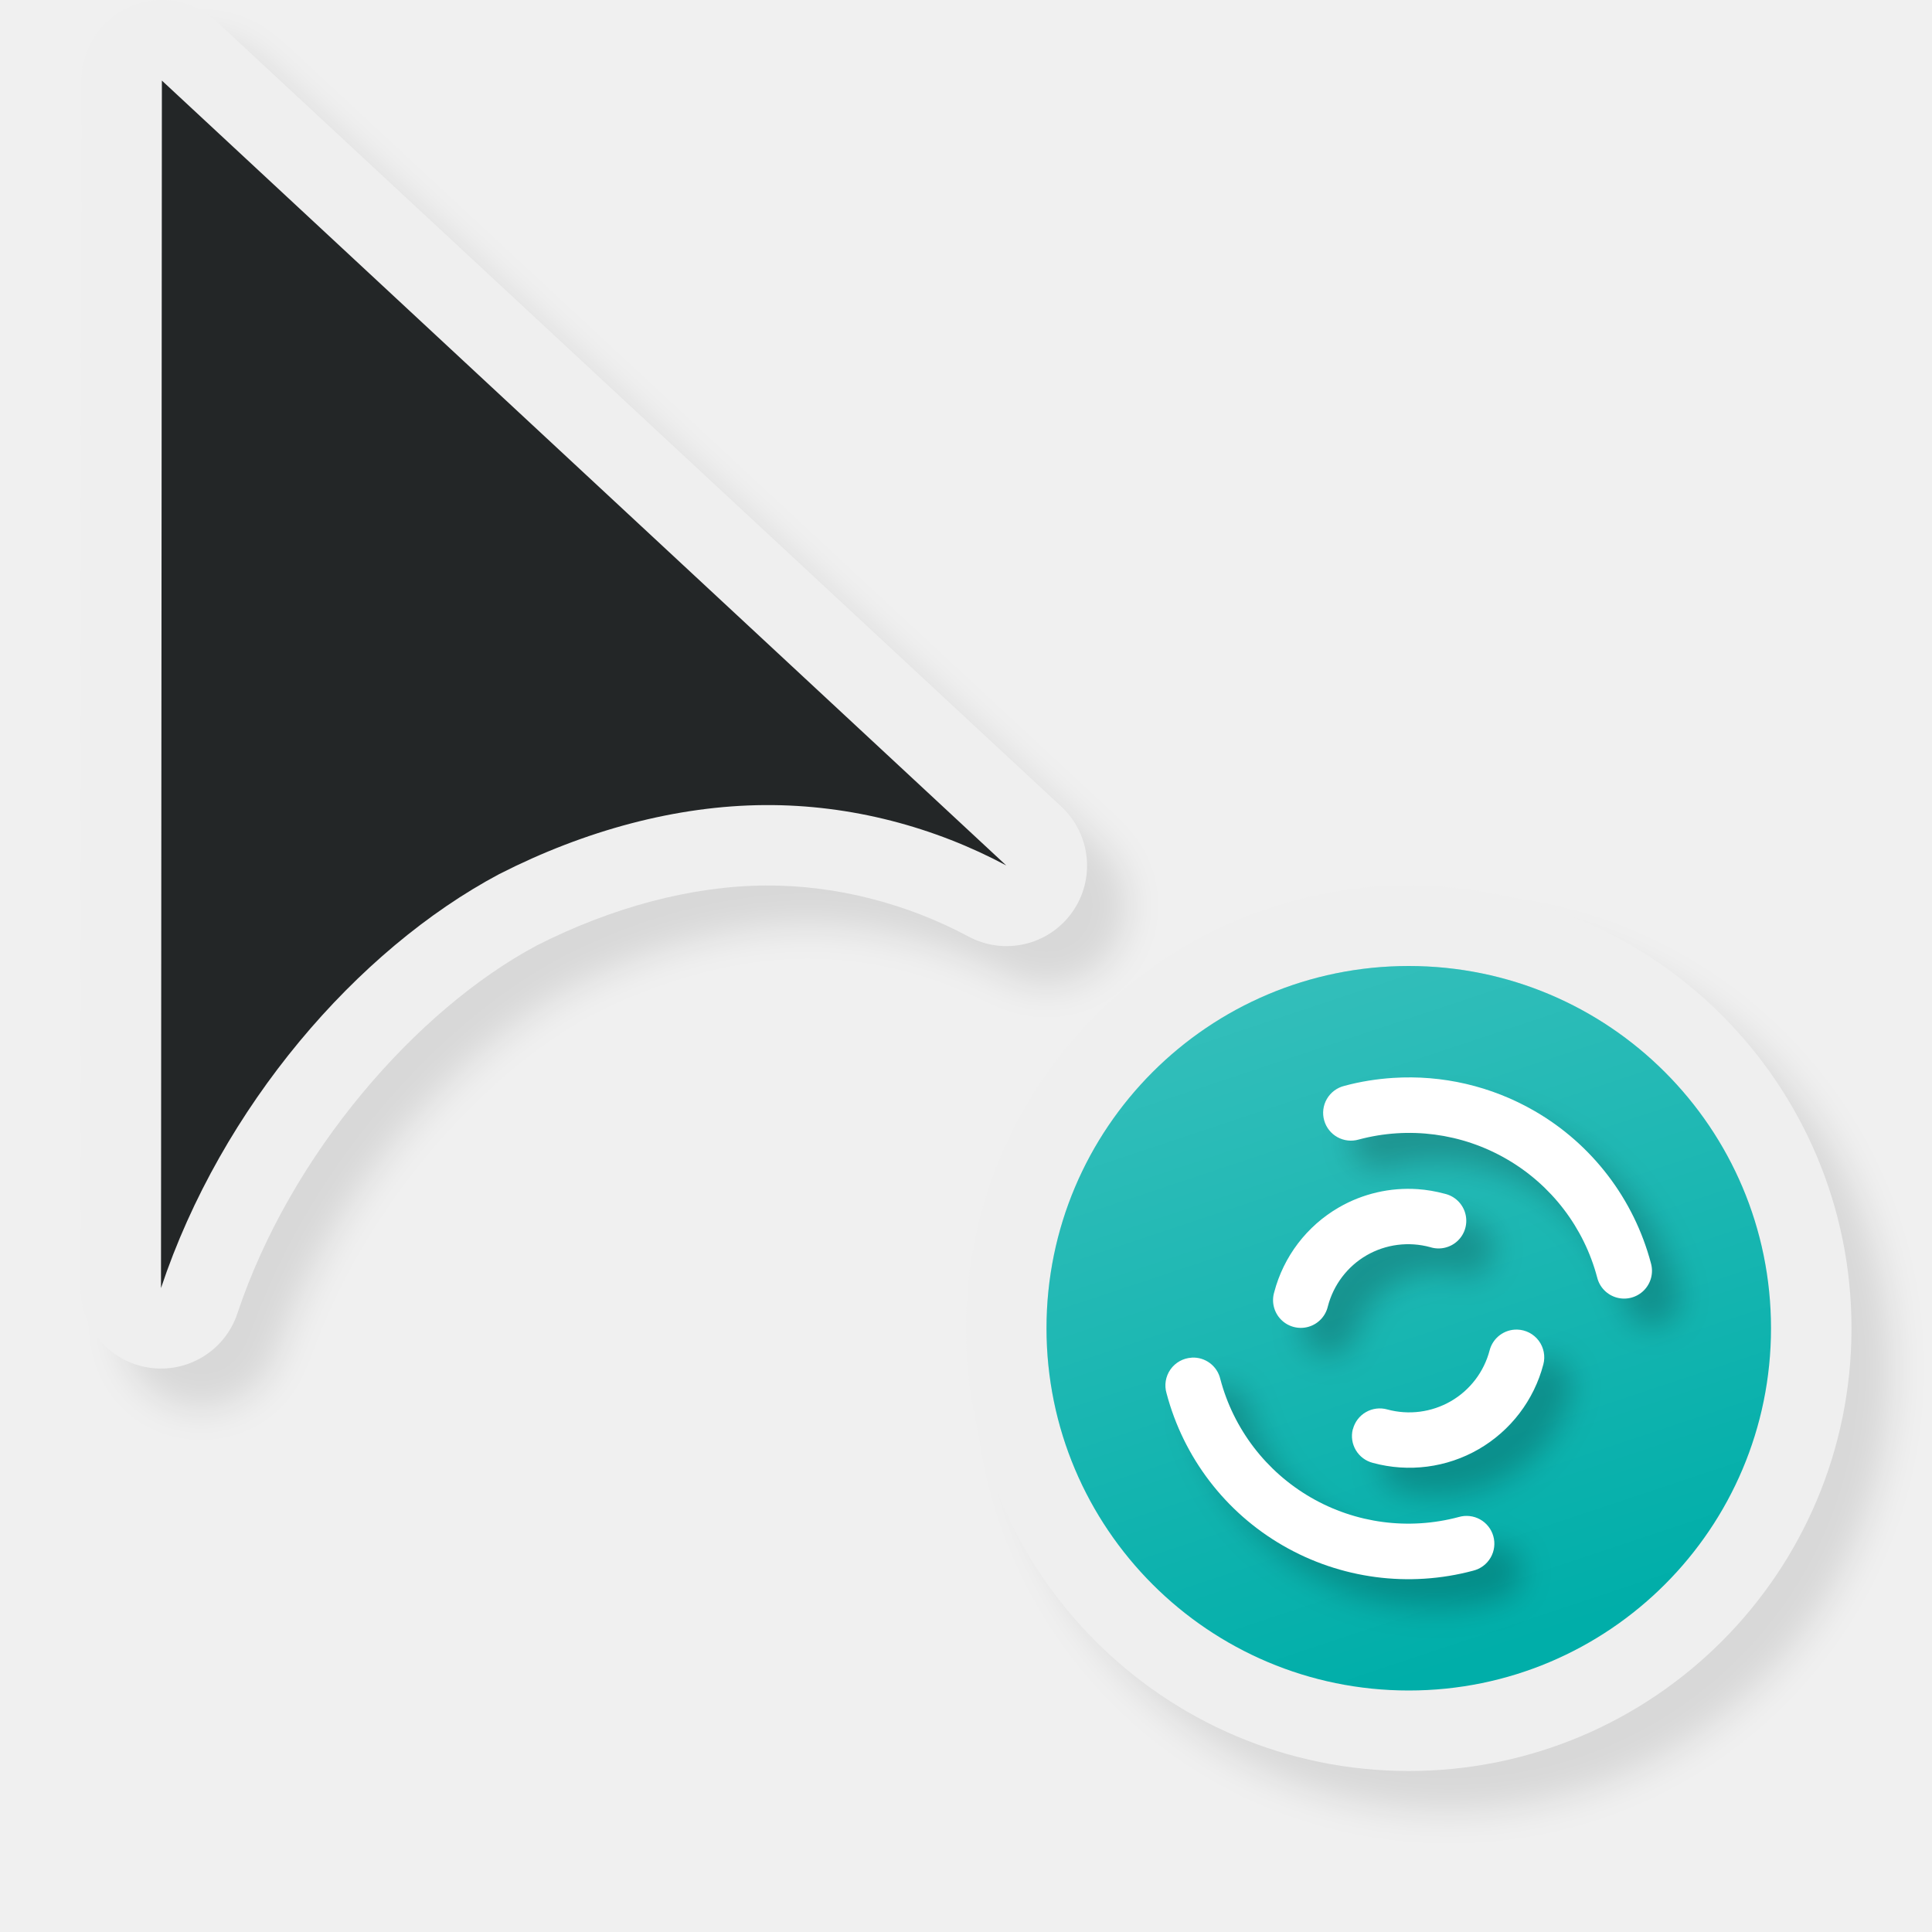
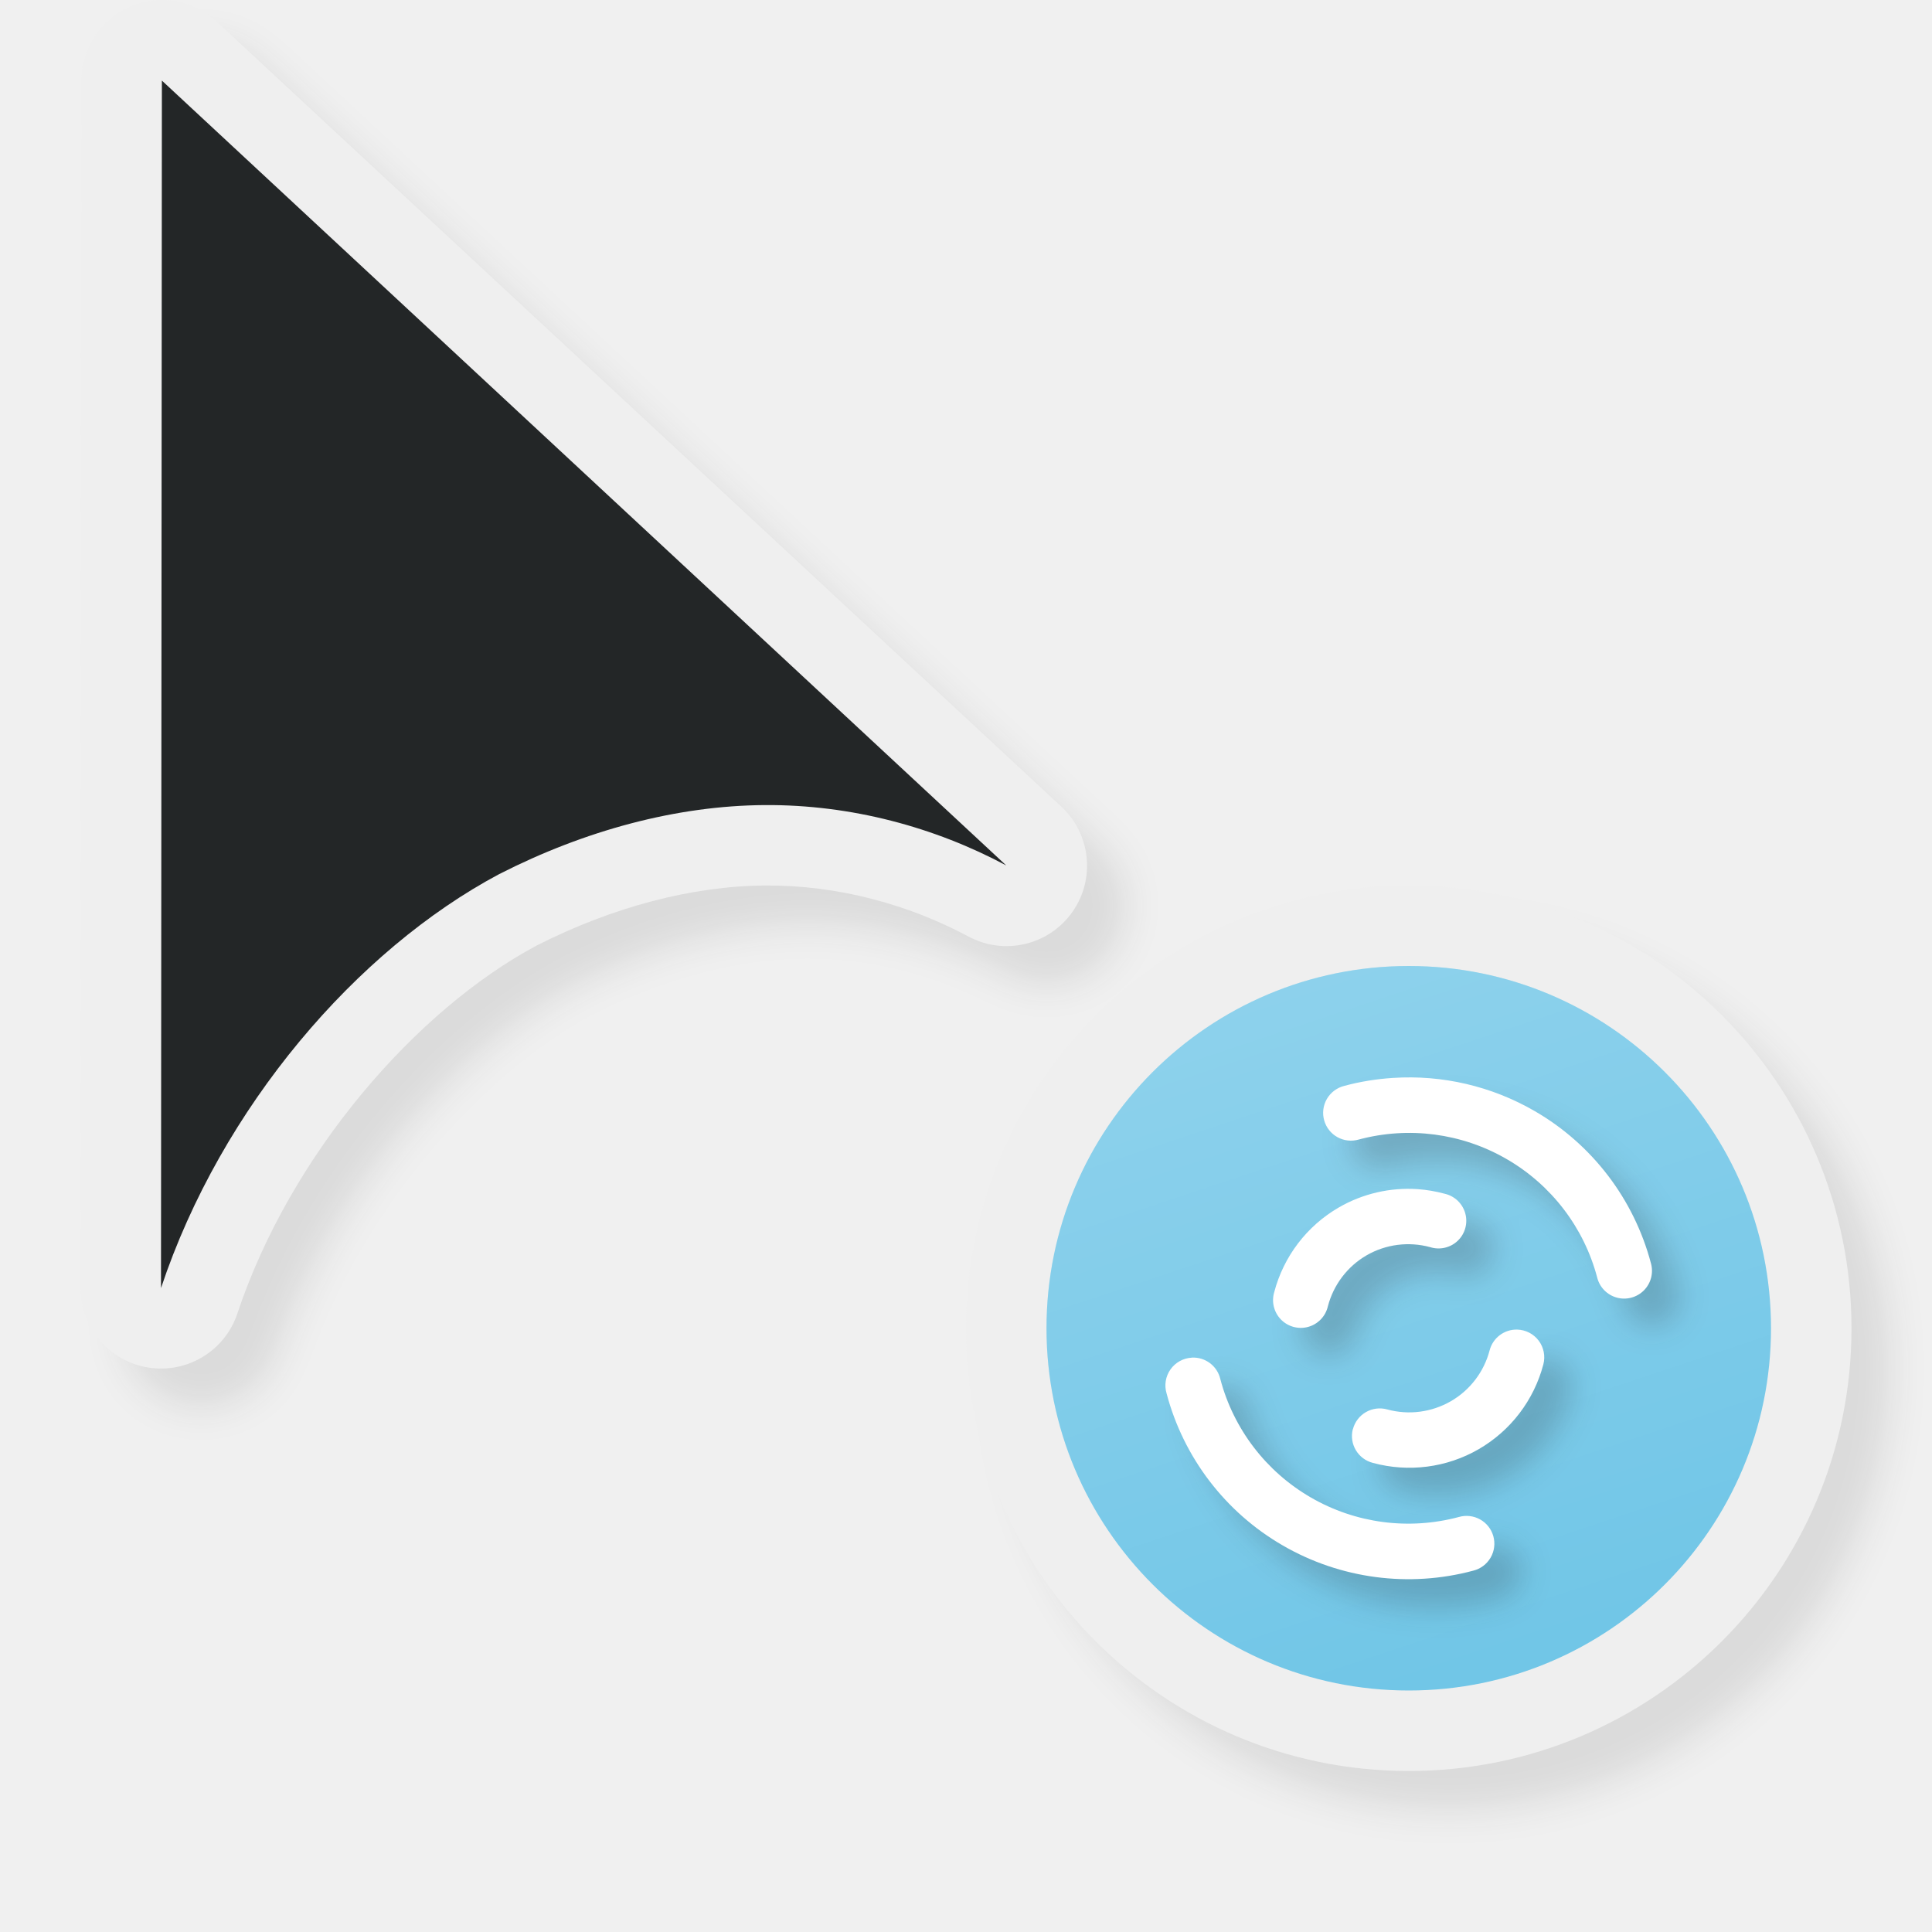
<svg xmlns="http://www.w3.org/2000/svg" xmlns:xlink="http://www.w3.org/1999/xlink" id="svg5327" width="24" height="24" version="1.1">
  <defs id="defs5329">
    <linearGradient id="linearGradient830">
      <stop id="stop826" style="stop-color:#ffffff;stop-opacity:1" offset="0" />
      <stop id="stop828" style="stop-color:#ffffff;stop-opacity:0" offset="1" />
    </linearGradient>
    <linearGradient id="linearGradient832" x1="21" x2="25" y1="16" y2="28" gradientUnits="userSpaceOnUse" xlink:href="#linearGradient830" gradientTransform="matrix(0.6923077,0,0,0.6923077,1.923078,0.9230769)" />
    <filter id="filter836" style="color-interpolation-filters:sRGB" width="1.144" height="1.144" x="-0.072" y="-0.072">
      <feGaussianBlur id="feGaussianBlur838" stdDeviation=".45" />
    </filter>
    <filter id="filter839" style="color-interpolation-filters:sRGB" width="1.136" height="1.153" x="-0.068" y="-0.076">
      <feGaussianBlur id="feGaussianBlur841" stdDeviation=".255" />
    </filter>
    <filter id="filter914" style="color-interpolation-filters:sRGB" width="1.171" height="1.124" x="-0.085" y="-0.062">
      <feGaussianBlur id="feGaussianBlur916" stdDeviation=".57" />
    </filter>
    <filter style="color-interpolation-filters:sRGB" id="filter1480" x="-0.024" y="-0.024" width="1.047" height="1.047">
      <feGaussianBlur stdDeviation="0.216" id="feGaussianBlur1482" />
    </filter>
    <linearGradient id="linearGradient832-3" x1="21" x2="25" y1="16" y2="28" gradientUnits="userSpaceOnUse" xlink:href="#linearGradient830" />
    <filter id="filter844" style="color-interpolation-filters:sRGB" width="1.144" height="1.144" x="-0.072" y="-0.072">
      <feGaussianBlur id="feGaussianBlur846" stdDeviation=".27" />
    </filter>
    <linearGradient id="linearGradient832-5" x1="21" x2="25" y1="16" y2="28" gradientUnits="userSpaceOnUse" xlink:href="#linearGradient830" />
    <filter id="filter844-9" style="color-interpolation-filters:sRGB" width="1.146" height="1.142" x="-0.073" y="-0.071">
      <feGaussianBlur id="feGaussianBlur846-1" stdDeviation=".266" />
    </filter>
    <linearGradient id="linearGradient832-2" x1="21" x2="25" y1="16" y2="28" gradientUnits="userSpaceOnUse" xlink:href="#linearGradient830" />
    <filter id="filter844-93" style="color-interpolation-filters:sRGB" width="1.154" height="1.135" x="-0.077" y="-0.068">
      <feGaussianBlur id="feGaussianBlur846-6" stdDeviation=".254" />
    </filter>
    <linearGradient id="linearGradient832-0" x1="21" x2="25" y1="16" y2="28" gradientUnits="userSpaceOnUse" xlink:href="#linearGradient830" />
    <filter id="filter840" style="color-interpolation-filters:sRGB" width="1.169" height="1.125" x="-0.085" y="-0.063">
      <feGaussianBlur id="feGaussianBlur842" stdDeviation=".235" />
    </filter>
    <linearGradient id="linearGradient832-6" x1="21" x2="25" y1="16" y2="28" gradientUnits="userSpaceOnUse" xlink:href="#linearGradient830" />
    <filter id="filter840-7" style="color-interpolation-filters:sRGB" width="1.154" height="1.135" x="-0.077" y="-0.068">
      <feGaussianBlur id="feGaussianBlur842-9" stdDeviation=".254" />
    </filter>
    <linearGradient id="linearGradient832-20" x1="21" x2="25" y1="16" y2="28" gradientUnits="userSpaceOnUse" xlink:href="#linearGradient830" />
    <filter id="filter844-7" style="color-interpolation-filters:sRGB" width="1.146" height="1.142" x="-0.073" y="-0.071">
      <feGaussianBlur id="feGaussianBlur846-5" stdDeviation=".266" />
    </filter>
  </defs>
-   <path id="path1439" style="color:#000000;fill:#000000;fill-opacity:1;stroke-linecap:round;stroke-linejoin:round;-inkscape-stroke:none;opacity:0.1;filter:url(#filter1480)" d="m 2.486,0.5 a 1,1 0 0 0 -0.375,0.084 A 1,1 0 0 0 1.51,1.5 l -0.01,15 a 1,1 0 0 0 1.949,0.316 C 4.111,14.831 5.675,13.042 7.166,12.246 8.107,11.768 9.096,11.506 10.006,11.5 c 0.897,-0.006 1.776,0.233 2.523,0.633 a 1,1 0 0 0 1.152,-1.615 L 3.191,0.768 A 1,1 0 0 0 2.486,0.5 Z m 15.514,11 a 5.5,5.5 0 0 0 -5.5,5.5 5.5,5.5 0 0 0 5.5,5.5 5.5,5.5 0 0 0 5.5,-5.5 5.5,5.5 0 0 0 -5.5,-5.5 z" />
-   <path id="path1725" style="color:#000000;fill:#efefef;stroke-linecap:round;stroke-linejoin:round;-inkscape-stroke:none;fill-opacity:1" d="M 1.986 0 A 1 1 0 0 0 1.611 0.084 A 1 1 0 0 0 1.01 1 L 1 16 A 1 1 0 0 0 2.949 16.316 C 3.611 14.331 5.175 12.542 6.666 11.746 C 7.607 11.268 8.596 11.006 9.506 11 C 10.403 10.994 11.281 11.233 12.029 11.633 A 1 1 0 0 0 13.182 10.018 L 2.691 0.268 A 1 1 0 0 0 1.986 0 z " />
+   <path id="path1439" style="color:#212121;fill:#212121;fill-opacity:1;stroke-linecap:round;stroke-linejoin:round;-inkscape-stroke:none;opacity:0.1;filter:url(#filter1480)" d="m 2.486,0.5 a 1,1 0 0 0 -0.375,0.084 A 1,1 0 0 0 1.51,1.5 l -0.01,15 a 1,1 0 0 0 1.949,0.316 C 4.111,14.831 5.675,13.042 7.166,12.246 8.107,11.768 9.096,11.506 10.006,11.5 c 0.897,-0.006 1.776,0.233 2.523,0.633 a 1,1 0 0 0 1.152,-1.615 L 3.191,0.768 A 1,1 0 0 0 2.486,0.5 Z m 15.514,11 a 5.5,5.5 0 0 0 -5.5,5.5 5.5,5.5 0 0 0 5.5,5.5 5.5,5.5 0 0 0 5.5,-5.5 5.5,5.5 0 0 0 -5.5,-5.5 z" />
+   <path id="path1725" style="color:#212121;fill:#efefef;stroke-linecap:round;stroke-linejoin:round;-inkscape-stroke:none;fill-opacity:1" d="M 1.986 0 A 1 1 0 0 0 1.611 0.084 A 1 1 0 0 0 1.01 1 L 1 16 A 1 1 0 0 0 2.949 16.316 C 3.611 14.331 5.175 12.542 6.666 11.746 C 7.607 11.268 8.596 11.006 9.506 11 C 10.403 10.994 11.281 11.233 12.029 11.633 A 1 1 0 0 0 13.182 10.018 L 2.691 0.268 A 1 1 0 0 0 1.986 0 z " />
  <path id="path840" style="fill:#efefef;fill-opacity:1;stroke:none;stroke-width:2;stroke-linecap:round;stroke-linejoin:round;stroke-miterlimit:4;stroke-dasharray:none;stroke-opacity:1" d="M 23,16.5 A 5.5,5.5 0 0 1 17.5,22 5.5,5.5 0 0 1 12,16.5 5.5,5.5 0 0 1 17.5,11 5.5,5.5 0 0 1 23,16.5 Z" />
  <path id="path823" style="fill:#232627;fill-opacity:1;stroke:none;stroke-width:1.259;stroke-linecap:round;stroke-linejoin:round;stroke-miterlimit:4;stroke-dasharray:none;stroke-opacity:1" d="M 2.011,1.001 2,16.001 c 0.75,-2.25 2.435,-4.203 4.202,-5.143 1.065,-0.543 2.203,-0.85 3.298,-0.857 1.077,-0.007 2.113,0.276 3,0.75 z" />
  <g id="g852" transform="matrix(0.6923077,0,0,0.6923077,1.923078,0.923077)">
-     <path id="path839" style="opacity:1;fill:#00aea9;fill-opacity:1;stroke:none;stroke-width:2.364;stroke-linecap:round;stroke-linejoin:round;stroke-miterlimit:4;stroke-dasharray:none;stroke-opacity:1" d="m 29,22.5 a 6.5,6.5 0 0 1 -6.5,6.5 6.5,6.5 0 0 1 -6.5,-6.5 6.5,6.5 0 0 1 6.5,-6.5 6.5,6.5 0 0 1 6.5,6.5 z" />
+     <path id="path839" style="opacity:1;fill:#71c6e7;fill-opacity:1;stroke:none;stroke-width:2.364;stroke-linecap:round;stroke-linejoin:round;stroke-miterlimit:4;stroke-dasharray:none;stroke-opacity:1" d="m 29,22.5 a 6.5,6.5 0 0 1 -6.5,6.5 6.5,6.5 0 0 1 -6.5,-6.5 6.5,6.5 0 0 1 6.5,-6.5 6.5,6.5 0 0 1 6.5,6.5 z" />
    <path id="path824" style="opacity:0.2;fill:url(#linearGradient832-20);fill-opacity:1;stroke:none;stroke-width:2.364;stroke-linecap:round;stroke-linejoin:round;stroke-miterlimit:4;stroke-dasharray:none;stroke-opacity:1" d="M 29,22.5 A 6.5,6.5 0 0 1 22.5,29 6.5,6.5 0 0 1 16,22.5 6.5,6.5 0 0 1 22.5,16 a 6.5,6.5 0 0 1 6.5,6.5 z" />
-     <path id="path843" style="color:#000000;font-style:normal;font-variant:normal;font-weight:normal;font-stretch:normal;font-size:medium;line-height:normal;font-family:sans-serif;font-variant-ligatures:normal;font-variant-position:normal;font-variant-caps:normal;font-variant-numeric:normal;font-variant-alternates:normal;font-feature-settings:normal;text-indent:0;text-align:start;text-decoration:none;text-decoration-line:none;text-decoration-style:solid;text-decoration-color:#000000;letter-spacing:normal;word-spacing:normal;text-transform:none;writing-mode:lr-tb;direction:ltr;text-orientation:mixed;dominant-baseline:auto;baseline-shift:baseline;text-anchor:start;white-space:normal;shape-padding:0;clip-rule:nonzero;display:inline;overflow:visible;visibility:visible;opacity:0.2;isolation:auto;mix-blend-mode:normal;color-interpolation:sRGB;color-interpolation-filters:linearRGB;solid-color:#000000;solid-opacity:1;vector-effect:none;fill:#000000;fill-opacity:1;fill-rule:nonzero;stroke:none;stroke-width:0.997;stroke-linecap:round;stroke-linejoin:round;stroke-miterlimit:4;stroke-dasharray:none;stroke-dashoffset:0;stroke-opacity:1;filter:url(#filter844-7);color-rendering:auto;image-rendering:auto;shape-rendering:auto;text-rendering:auto;enable-background:accumulate" d="m 22.719,18.508 c -0.294,0.019 -0.587,0.065 -0.875,0.143 a 0.498,0.499 75 0 0 -0.361,0.621 0.498,0.499 75 0 0 0.619,0.342 c 0.897,-0.24 1.851,-0.115 2.654,0.35 0.803,0.464 1.388,1.229 1.625,2.125 a 0.498,0.499 75 1 0 0.965,-0.254 c -0.304,-1.152 -1.055,-2.136 -2.088,-2.732 -0.774,-0.448 -1.659,-0.651 -2.539,-0.594 z m 0.439,1.996 c -0.489,-0.033 -0.981,0.079 -1.412,0.328 -0.574,0.332 -0.992,0.88 -1.16,1.521 a 0.498,0.498 15 1 0 0.963,0.252 c 0.101,-0.385 0.351,-0.715 0.695,-0.914 0.345,-0.199 0.756,-0.251 1.141,-0.146 a 0.498,0.497 15 1 0 0.258,-0.959 c -0.16,-0.043 -0.321,-0.071 -0.484,-0.082 z m 1.789,2.52 A 0.498,0.498 15 0 0 24.451,23.397 c -0.101,0.385 -0.351,0.713 -0.695,0.912 -0.345,0.199 -0.756,0.253 -1.141,0.148 a 0.498,0.497 15 0 0 -0.617,0.355 h -0.002 a 0.498,0.497 15 0 0 0.361,0.604 c 0.64,0.174 1.324,0.086 1.898,-0.246 0.574,-0.332 0.992,-0.88 1.16,-1.521 a 0.498,0.498 15 0 0 -0.469,-0.625 z m -5.842,0.504 a 0.498,0.499 75 0 0 -0.451,0.639 c 0.304,1.152 1.055,2.136 2.088,2.732 1.033,0.597 2.261,0.76 3.414,0.451 a 0.498,0.499 75 0 0 0.361,-0.621 0.498,0.499 75 0 0 -0.619,-0.342 c -0.897,0.24 -1.851,0.115 -2.654,-0.35 -0.803,-0.464 -1.388,-1.229 -1.625,-2.125 A 0.498,0.499 75 0 0 19.106,23.528 Z" />
-     <path id="path826" style="color:#000000;font-style:normal;font-variant:normal;font-weight:normal;font-stretch:normal;font-size:medium;line-height:normal;font-family:sans-serif;font-variant-ligatures:normal;font-variant-position:normal;font-variant-caps:normal;font-variant-numeric:normal;font-variant-alternates:normal;font-feature-settings:normal;text-indent:0;text-align:start;text-decoration:none;text-decoration-line:none;text-decoration-style:solid;text-decoration-color:#000000;letter-spacing:normal;word-spacing:normal;text-transform:none;writing-mode:lr-tb;direction:ltr;text-orientation:mixed;dominant-baseline:auto;baseline-shift:baseline;text-anchor:start;white-space:normal;shape-padding:0;clip-rule:nonzero;display:inline;overflow:visible;visibility:visible;opacity:1;isolation:auto;mix-blend-mode:normal;color-interpolation:sRGB;color-interpolation-filters:linearRGB;solid-color:#000000;solid-opacity:1;vector-effect:none;fill:#ffffff;fill-opacity:1;fill-rule:nonzero;stroke:none;stroke-width:0.997;stroke-linecap:round;stroke-linejoin:round;stroke-miterlimit:4;stroke-dasharray:none;stroke-dashoffset:0;stroke-opacity:1;color-rendering:auto;image-rendering:auto;shape-rendering:auto;text-rendering:auto;enable-background:accumulate" d="m 22.219,18.008 c -0.294,0.019 -0.587,0.065 -0.875,0.143 a 0.498,0.499 75 0 0 -0.361,0.621 0.498,0.499 75 0 0 0.619,0.342 c 0.897,-0.24 1.851,-0.115 2.654,0.35 0.803,0.464 1.388,1.229 1.625,2.125 a 0.498,0.499 75 1 0 0.965,-0.254 C 26.541,20.182 25.79,19.198 24.758,18.602 23.983,18.154 23.099,17.951 22.219,18.008 Z m 0.439,1.996 c -0.489,-0.033 -0.981,0.079 -1.412,0.328 -0.574,0.332 -0.992,0.88 -1.16,1.521 a 0.498,0.498 15 1 0 0.963,0.252 c 0.101,-0.385 0.351,-0.715 0.695,-0.914 0.345,-0.199 0.756,-0.251 1.141,-0.146 a 0.498,0.497 15 1 0 0.258,-0.959 c -0.16,-0.043 -0.321,-0.071 -0.484,-0.082 z m 1.789,2.52 a 0.498,0.498 15 0 0 -0.496,0.373 c -0.101,0.385 -0.351,0.713 -0.695,0.912 -0.345,0.199 -0.756,0.253 -1.141,0.148 A 0.498,0.497 15 0 0 21.498,24.312 h -0.002 a 0.498,0.497 15 0 0 0.361,0.604 c 0.64,0.174 1.324,0.086 1.898,-0.246 0.574,-0.332 0.992,-0.88 1.16,-1.521 a 0.498,0.498 15 0 0 -0.469,-0.625 z m -5.842,0.504 a 0.498,0.499 75 0 0 -0.451,0.639 c 0.304,1.152 1.055,2.136 2.088,2.732 1.033,0.597 2.261,0.76 3.414,0.451 a 0.498,0.499 75 0 0 0.361,-0.621 0.498,0.499 75 0 0 -0.619,-0.342 c -0.897,0.24 -1.851,0.115 -2.654,-0.35 -0.803,-0.464 -1.388,-1.229 -1.625,-2.125 a 0.498,0.499 75 0 0 -0.514,-0.385 z" />
+     <path id="path843" style="color:#212121;font-style:normal;font-variant:normal;font-weight:normal;font-stretch:normal;font-size:medium;line-height:normal;font-family:sans-serif;font-variant-ligatures:normal;font-variant-position:normal;font-variant-caps:normal;font-variant-numeric:normal;font-variant-alternates:normal;font-feature-settings:normal;text-indent:0;text-align:start;text-decoration:none;text-decoration-line:none;text-decoration-style:solid;text-decoration-color:#212121;letter-spacing:normal;word-spacing:normal;text-transform:none;writing-mode:lr-tb;direction:ltr;text-orientation:mixed;dominant-baseline:auto;baseline-shift:baseline;text-anchor:start;white-space:normal;shape-padding:0;clip-rule:nonzero;display:inline;overflow:visible;visibility:visible;opacity:0.2;isolation:auto;mix-blend-mode:normal;color-interpolation:sRGB;color-interpolation-filters:linearRGB;solid-color:#212121;solid-opacity:1;vector-effect:none;fill:#212121;fill-opacity:1;fill-rule:nonzero;stroke:none;stroke-width:0.997;stroke-linecap:round;stroke-linejoin:round;stroke-miterlimit:4;stroke-dasharray:none;stroke-dashoffset:0;stroke-opacity:1;filter:url(#filter844-7);color-rendering:auto;image-rendering:auto;shape-rendering:auto;text-rendering:auto;enable-background:accumulate" d="m 22.719,18.508 c -0.294,0.019 -0.587,0.065 -0.875,0.143 a 0.498,0.499 75 0 0 -0.361,0.621 0.498,0.499 75 0 0 0.619,0.342 c 0.897,-0.24 1.851,-0.115 2.654,0.35 0.803,0.464 1.388,1.229 1.625,2.125 a 0.498,0.499 75 1 0 0.965,-0.254 c -0.304,-1.152 -1.055,-2.136 -2.088,-2.732 -0.774,-0.448 -1.659,-0.651 -2.539,-0.594 z m 0.439,1.996 c -0.489,-0.033 -0.981,0.079 -1.412,0.328 -0.574,0.332 -0.992,0.88 -1.16,1.521 a 0.498,0.498 15 1 0 0.963,0.252 c 0.101,-0.385 0.351,-0.715 0.695,-0.914 0.345,-0.199 0.756,-0.251 1.141,-0.146 a 0.498,0.497 15 1 0 0.258,-0.959 c -0.16,-0.043 -0.321,-0.071 -0.484,-0.082 z m 1.789,2.52 A 0.498,0.498 15 0 0 24.451,23.397 c -0.101,0.385 -0.351,0.713 -0.695,0.912 -0.345,0.199 -0.756,0.253 -1.141,0.148 a 0.498,0.497 15 0 0 -0.617,0.355 h -0.002 a 0.498,0.497 15 0 0 0.361,0.604 c 0.64,0.174 1.324,0.086 1.898,-0.246 0.574,-0.332 0.992,-0.88 1.16,-1.521 a 0.498,0.498 15 0 0 -0.469,-0.625 z m -5.842,0.504 a 0.498,0.499 75 0 0 -0.451,0.639 c 0.304,1.152 1.055,2.136 2.088,2.732 1.033,0.597 2.261,0.76 3.414,0.451 a 0.498,0.499 75 0 0 0.361,-0.621 0.498,0.499 75 0 0 -0.619,-0.342 c -0.897,0.24 -1.851,0.115 -2.654,-0.35 -0.803,-0.464 -1.388,-1.229 -1.625,-2.125 A 0.498,0.499 75 0 0 19.106,23.528 Z" />
+     <path id="path826" style="color:#212121;font-style:normal;font-variant:normal;font-weight:normal;font-stretch:normal;font-size:medium;line-height:normal;font-family:sans-serif;font-variant-ligatures:normal;font-variant-position:normal;font-variant-caps:normal;font-variant-numeric:normal;font-variant-alternates:normal;font-feature-settings:normal;text-indent:0;text-align:start;text-decoration:none;text-decoration-line:none;text-decoration-style:solid;text-decoration-color:#212121;letter-spacing:normal;word-spacing:normal;text-transform:none;writing-mode:lr-tb;direction:ltr;text-orientation:mixed;dominant-baseline:auto;baseline-shift:baseline;text-anchor:start;white-space:normal;shape-padding:0;clip-rule:nonzero;display:inline;overflow:visible;visibility:visible;opacity:1;isolation:auto;mix-blend-mode:normal;color-interpolation:sRGB;color-interpolation-filters:linearRGB;solid-color:#212121;solid-opacity:1;vector-effect:none;fill:#ffffff;fill-opacity:1;fill-rule:nonzero;stroke:none;stroke-width:0.997;stroke-linecap:round;stroke-linejoin:round;stroke-miterlimit:4;stroke-dasharray:none;stroke-dashoffset:0;stroke-opacity:1;color-rendering:auto;image-rendering:auto;shape-rendering:auto;text-rendering:auto;enable-background:accumulate" d="m 22.219,18.008 c -0.294,0.019 -0.587,0.065 -0.875,0.143 a 0.498,0.499 75 0 0 -0.361,0.621 0.498,0.499 75 0 0 0.619,0.342 c 0.897,-0.24 1.851,-0.115 2.654,0.35 0.803,0.464 1.388,1.229 1.625,2.125 a 0.498,0.499 75 1 0 0.965,-0.254 C 26.541,20.182 25.79,19.198 24.758,18.602 23.983,18.154 23.099,17.951 22.219,18.008 Z m 0.439,1.996 c -0.489,-0.033 -0.981,0.079 -1.412,0.328 -0.574,0.332 -0.992,0.88 -1.16,1.521 a 0.498,0.498 15 1 0 0.963,0.252 c 0.101,-0.385 0.351,-0.715 0.695,-0.914 0.345,-0.199 0.756,-0.251 1.141,-0.146 a 0.498,0.497 15 1 0 0.258,-0.959 c -0.16,-0.043 -0.321,-0.071 -0.484,-0.082 z m 1.789,2.52 a 0.498,0.498 15 0 0 -0.496,0.373 c -0.101,0.385 -0.351,0.713 -0.695,0.912 -0.345,0.199 -0.756,0.253 -1.141,0.148 A 0.498,0.497 15 0 0 21.498,24.312 h -0.002 a 0.498,0.497 15 0 0 0.361,0.604 c 0.64,0.174 1.324,0.086 1.898,-0.246 0.574,-0.332 0.992,-0.88 1.16,-1.521 a 0.498,0.498 15 0 0 -0.469,-0.625 z m -5.842,0.504 a 0.498,0.499 75 0 0 -0.451,0.639 c 0.304,1.152 1.055,2.136 2.088,2.732 1.033,0.597 2.261,0.76 3.414,0.451 a 0.498,0.499 75 0 0 0.361,-0.621 0.498,0.499 75 0 0 -0.619,-0.342 c -0.897,0.24 -1.851,0.115 -2.654,-0.35 -0.803,-0.464 -1.388,-1.229 -1.625,-2.125 a 0.498,0.499 75 0 0 -0.514,-0.385 z" />
  </g>
</svg>
